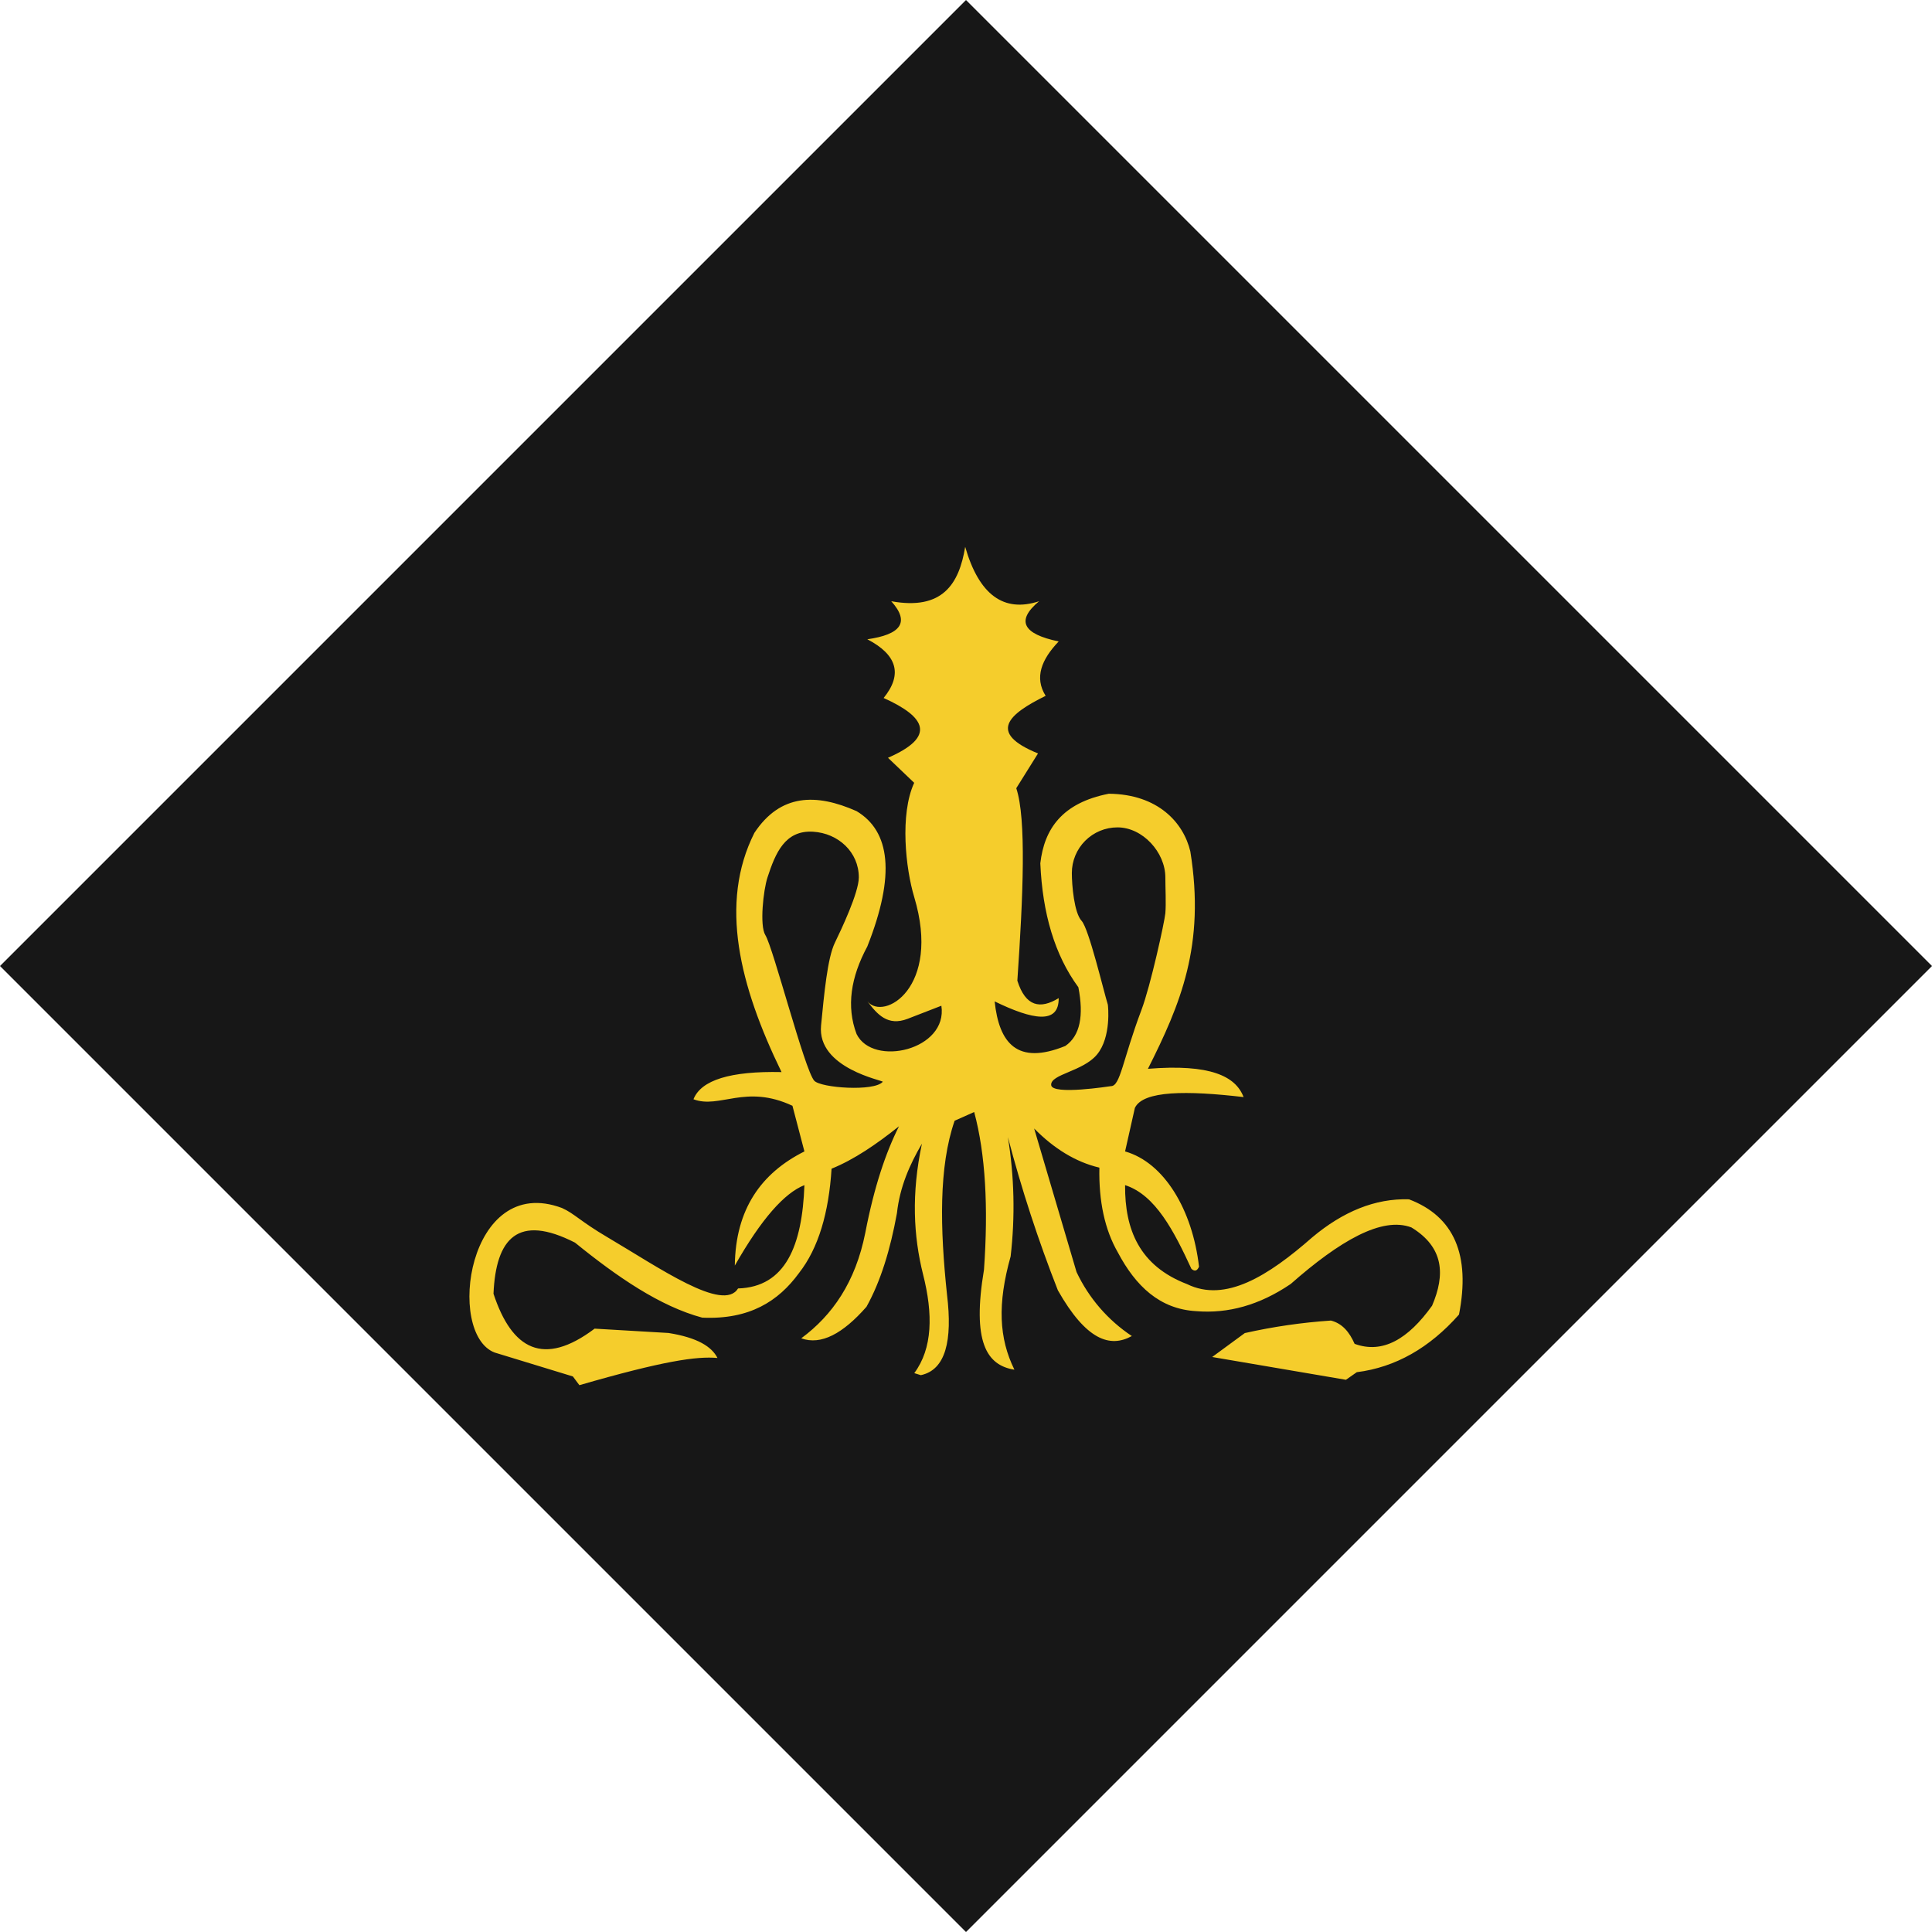
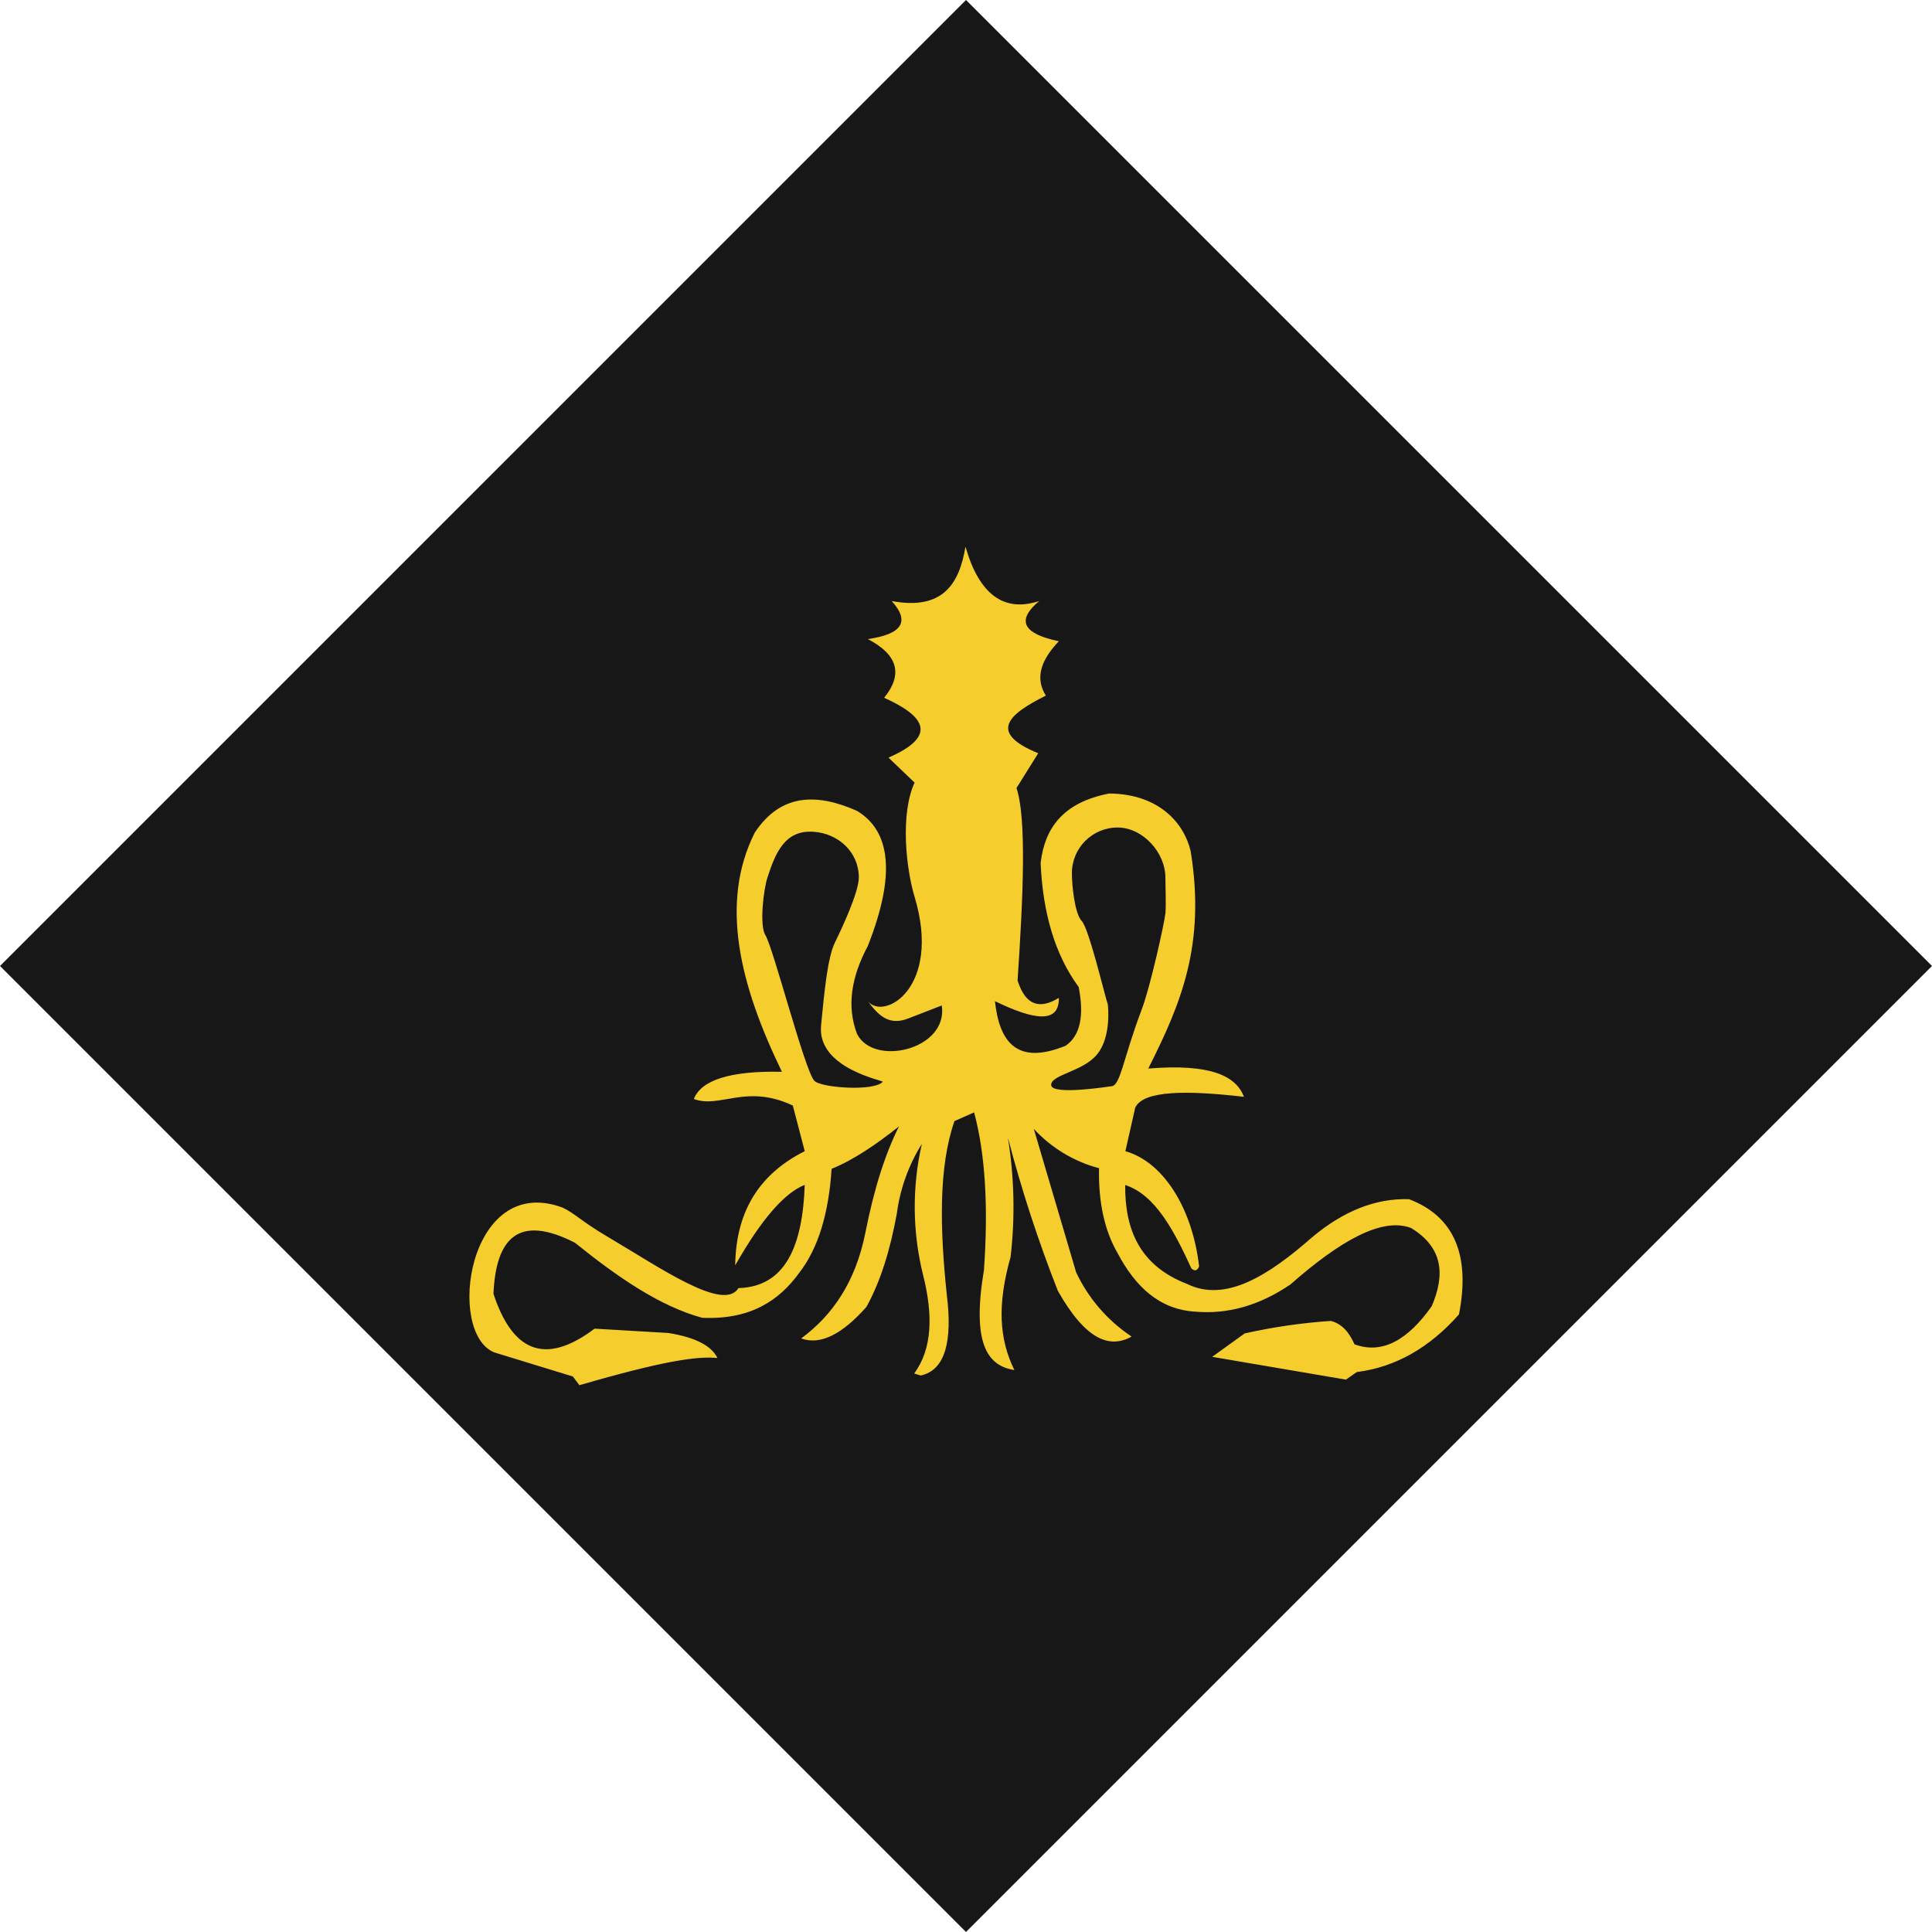
- <svg xmlns="http://www.w3.org/2000/svg" viewBox="0 0 663.7 663.7">
-   <defs>
-     <style>.cls-1{fill:#171717;}.cls-2{fill:#f5cd2c;}</style>
-   </defs>
-   <g id="Layer_2" data-name="Layer 2">
-     <g id="Greyjoy">
-       <rect class="cls-1" x="97.2" y="97.2" width="469.31" height="469.31" transform="translate(331.85 -137.46) rotate(45)" />
-       <path class="cls-2" d="M169.91,464.63l26.89,8.22,2.24,3c28.76-8.33,40.36-10,47.44-9.34-2-3.92-6.9-7-16.81-8.59l-25.4-1.49c-17.56,13.22-28.42,7.18-34.74-12,.82-19,8.37-27.57,28-17.55,14.64,11.89,29.23,21.87,43.7,25.77,16.29.74,26.2-5.68,33.24-15.31,6.77-8.64,10.25-20.88,11.2-35.86,7.67-3.1,15.4-8.37,23.16-14.57-4.56,9.08-8.53,20.79-11.58,36.61-3.37,16.93-11.28,28.31-22,36.23,6.82,2.47,14.34-1.63,22.41-10.83,4.85-8.7,8.19-19.62,10.46-32.13,1-9.1,4.4-16.75,8.59-23.9-3.67,17.23-2.89,31.77.37,44.82,3.5,13.74,3.3,25.51-3,34l2.25.7c8.52-1.81,10.92-11.81,9-27.64-2.41-22.79-2.88-43.88,2.61-59.76l6.72-3c3.89,14.45,4.89,32.66,3.37,54.16-4.13,24.69.82,32.85,10.45,34.36-5.3-10.78-5.89-22.56-1.3-38.91a148.49,148.49,0,0,0-.94-41,467.94,467.94,0,0,0,17.18,52.66c9.74,17.16,17.93,19.82,25.4,15.69a54,54,0,0,1-19-22l-14.56-49.3c6.78,6.87,14.21,11.51,22.41,13.45-.23,11.56,1.84,21.31,6.35,29.13,6.13,11.58,14.41,19.47,26.89,20.17,10.93.91,21.77-2.05,32.49-9.34,16.79-14.78,31.33-23.26,41.46-19.42,11.2,6.84,11.66,16.26,7.1,26.89C483.76,460,475,465.19,465.35,461.65c-1.77-4-4.19-7-8.14-8a194.22,194.22,0,0,0-29.58,4.3l-11.21,8.22L462.36,474l3.74-2.61c13.29-1.68,25-8.35,35.11-19.8,4-20.45-1.66-33.7-17.18-39.59-11.63-.36-22.69,4.22-33.24,13.07-15.14,13.28-29.85,22.51-43,16.06-16.35-6.27-21.41-18.72-21.29-34,10.42,3.36,16.76,15.72,22.79,28.76,1.21,1.06,2,.61,2.61-.74-2.23-19.43-11.92-35.78-25.4-39.6l3.36-14.94c2.82-6,17.86-6,37.35-3.73-2.72-7.16-11.45-11.46-32.86-9.71,11.15-22.18,19.78-42.41,14.56-74.7-2.31-9.76-11-19.64-28-19.8-16.13,3.16-22.18,12.17-23.53,23.91.75,17.16,4.93,31.5,13.07,42.57,1.89,9.7.65,16.64-4.48,20.17-16.57,6.73-22.76-1-24.28-15.31,13.07,6.36,22.11,8,22-1.12-6.31,3.85-11.35,3-14.2-6,2-29.22,3.12-55.68-.37-66.11l7.47-11.95c-17.58-7.16-10-13.55,2.62-19.79-3.94-6.28-1.42-12.5,4.48-18.68-12.36-2.57-14.73-7.15-6.73-13.82-12.16,4-20.64-2.2-25.39-18.68-2.1,12.81-7.81,21.88-25.4,18.68,6.62,7.35,3.11,11.46-8.22,13.07,10.12,5.27,12.29,11.94,5.6,20.17,14.57,6.54,18.11,13.32,1.5,20.54l9,8.6c-5,10.89-2.92,29.49,0,39.21,9.39,31.26-10.52,42.74-16.06,35.86,3.39,4.53,7,8.63,13.82,6l11.58-4.49c2.31,15.18-23.5,21.18-29.13,9.72-3.57-9.45-2-19.52,3.69-30.08,9.78-24.71,7.82-39.59-3.69-46.49-13.9-6.16-26.18-6-35.11,7.47-12.17,24.23-5.1,52.5,9.33,82.17q-26.32-.57-30.25,9.34c9,3.4,17.84-5.33,34,2.24l4.11,15.68c-14.87,7.45-23.67,19.84-23.91,39.22,9.16-16.09,17.07-24.95,23.91-27.64-.74,20.78-6.49,35-22.79,35.49-5.09,8.32-26.91-7-44.82-17.56-9.43-5.55-11.4-8.16-15.68-10.08C160.67,402.88,153.15,458.16,169.91,464.63ZM376.83,362.29c5.05-6.05,3.8-17,3.74-17.18-1.5-4.85-6.52-26.11-9-28.76-2.59-2.8-3.36-12.32-3.36-16.43a15.68,15.68,0,0,1,15.69-15.69c8.66,0,16.43,8.59,16.43,17.18,0,3.49.29,9.1,0,12.33-.26,2.89-5.09,25-8.22,33.24-6.46,17.14-7.22,26.14-10.45,26.14-.21,0-20.25,3.21-20.55-.37C360.83,369,372,368.1,376.83,362.29ZM262.91,321.21c-2-3.23-.69-15.4.75-19.8,2.73-8.37,6-16.29,15.69-15.69,8.64.54,15.68,7,15.68,15.69,0,5.22-6.09,18.06-8.21,22.41-2.57,5.26-3.7,17.63-4.76,28.45-1.44,14.8,21.57,18.91,21.19,19.36-2.91,3.43-21.31,2.1-23.53-.37C276.41,367.58,265.63,325.52,262.91,321.21Z" />
+ <svg xmlns="http://www.w3.org/2000/svg" height="250" width="250" viewBox="0 0 393 393">
+   <defs />
+   <g data-name="Layer 2">
+     <g data-name="Layer 1">
+       <path fill="#171717" d="M196.5-.002l196.498 196.498L196.5 392.994.002 196.496z" />
+       <path fill="#f5cd2c" d="M100.61 275.12l15.92 4.88 1.33 1.77c17-4.93 23.9-5.94 28.09-5.53-1.18-2.32-4.09-4.14-10-5.09l-15-.88c-10.4 7.83-16.83 4.25-20.57-7.08.48-11.23 5-16.33 16.58-10.39 8.67 7 17.32 12.94 25.88 15.26 9.65.43 15.52-3.37 19.68-9.07 4-5.12 6.07-12.36 6.64-21.23 4.54-1.84 9.12-5 13.71-8.63-2.7 5.38-5 12.31-6.85 21.68-2 10-6.69 16.76-13.05 21.45 4 1.46 8.49-1 13.27-6.41 2.87-5.16 4.85-11.62 6.19-19a35.4 35.4 0 015.09-14.16 57.36 57.36 0 00.22 26.54c2.07 8.14 1.95 15.1-1.78 20.16l1.33.41c5-1.07 6.47-7 5.31-16.37-1.42-13.49-1.7-26 1.55-35.38l4-1.77c2.3 8.55 2.9 19.34 2 32.07-2.44 14.62.49 19.45 6.19 20.34-3.13-6.38-3.49-13.35-.77-23a88.1 88.1 0 00-.55-24.29 274.09 274.09 0 0010.17 31.19c5.76 10.16 10.62 11.73 15 9.29a32.11 32.11 0 01-11.28-13.05l-8.62-29.2a27.67 27.67 0 0013.27 8c-.14 6.84 1.09 12.62 3.76 17.25 3.63 6.85 8.53 11.53 15.92 11.94 6.47.54 12.89-1.22 19.24-5.53 9.94-8.75 18.55-13.77 24.55-11.5 6.63 4.05 6.9 9.63 4.2 15.92-4.8 6.8-10 9.85-15.7 7.75-1.05-2.35-2.48-4.17-4.82-4.76a114.53 114.53 0 00-17.52 2.54l-6.61 4.76 27.2 4.64 2.21-1.54c7.87-1 14.79-4.94 20.79-11.73 2.36-12.1-1-19.95-10.17-23.44-6.89-.21-13.44 2.5-19.69 7.74-8.95 7.86-17.67 13.33-25.43 9.51-9.68-3.72-12.68-11.08-12.61-20.13 6.17 2 9.93 9.31 13.49 17 .72.63 1.21.36 1.55-.44-1.32-11.5-7.06-21.18-15-23.44l2-8.85c1.67-3.56 10.58-3.54 22.12-2.21-1.61-4.24-6.78-6.79-19.46-5.75 6.6-13.13 11.72-25.11 8.62-44.23-1.37-5.78-6.51-11.63-16.58-11.72-9.55 1.86-13.13 7.2-13.94 14.15.45 10.16 2.92 18.66 7.74 25.21 1.12 5.74.39 9.86-2.65 11.95-9.81 4-13.48-.62-14.38-9.07 7.75 3.77 13.1 4.73 13-.67-3.73 2.28-6.71 1.78-8.4-3.53 1.16-17.31 1.84-33-.22-39.15l4.42-7.08c-10.41-4.24-5.91-8 1.55-11.72-2.33-3.72-.84-7.4 2.65-11.06-7.31-1.52-8.72-4.23-4-8.18q-10.8 3.54-15-11.06c-1.24 7.58-4.62 13-15 11.06 3.93 4.35 1.85 6.78-4.86 7.74 6 3.12 7.27 7.07 3.32 11.94 8.62 3.87 10.72 7.89.88 12.17l5.31 5.08c-2.95 6.45-1.73 17.47 0 23.23 5.56 18.51-6.23 25.3-9.51 21.23 2 2.68 4.14 5.11 8.18 3.54l6.86-2.66c1.36 9-13.91 12.54-17.25 5.75-2.11-5.59-1.16-11.55 2.19-17.81 5.79-14.63 4.62-23.44-2.19-27.53-8.23-3.64-15.51-3.53-20.79 4.43-7.21 14.35-3 31.09 5.53 48.65q-15.6-.33-17.92 5.53c5.32 2 10.57-3.15 20.13 1.33l2.43 9.29c-8.8 4.41-14 11.74-14.15 23.22 5.42-9.53 10.1-14.78 14.15-16.37-.44 12.31-3.84 20.73-13.49 21-3 4.92-15.94-4.16-26.54-10.4-5.59-3.29-6.75-4.83-9.29-6-19.24-7.06-23.7 25.67-13.77 29.5zm122.52-60.6c3-3.58 2.25-10 2.22-10.17-.89-2.87-3.86-15.46-5.31-17s-2-7.29-2-9.73a9.29 9.29 0 019.29-9.29c5.13 0 9.73 5.09 9.73 10.18 0 2.06.17 5.38 0 7.29-.16 1.72-3 14.79-4.87 19.69-3.83 10.15-4.27 15.48-6.19 15.48-.13 0-12 1.9-12.17-.22s6.44-2.75 9.3-6.23zm-67.45-24.32c-1.2-1.92-.41-9.12.44-11.72 1.62-5 3.53-9.65 9.29-9.29 5.12.31 9.29 4.15 9.29 9.29 0 3.08-3.61 10.69-4.87 13.26-1.52 3.12-2.19 10.44-2.81 16.85-.86 8.76 12.77 11.2 12.54 11.46-1.72 2-12.61 1.25-13.93-.22-1.96-2.17-8.34-27.08-9.95-29.63z" />
    </g>
  </g>
</svg>
